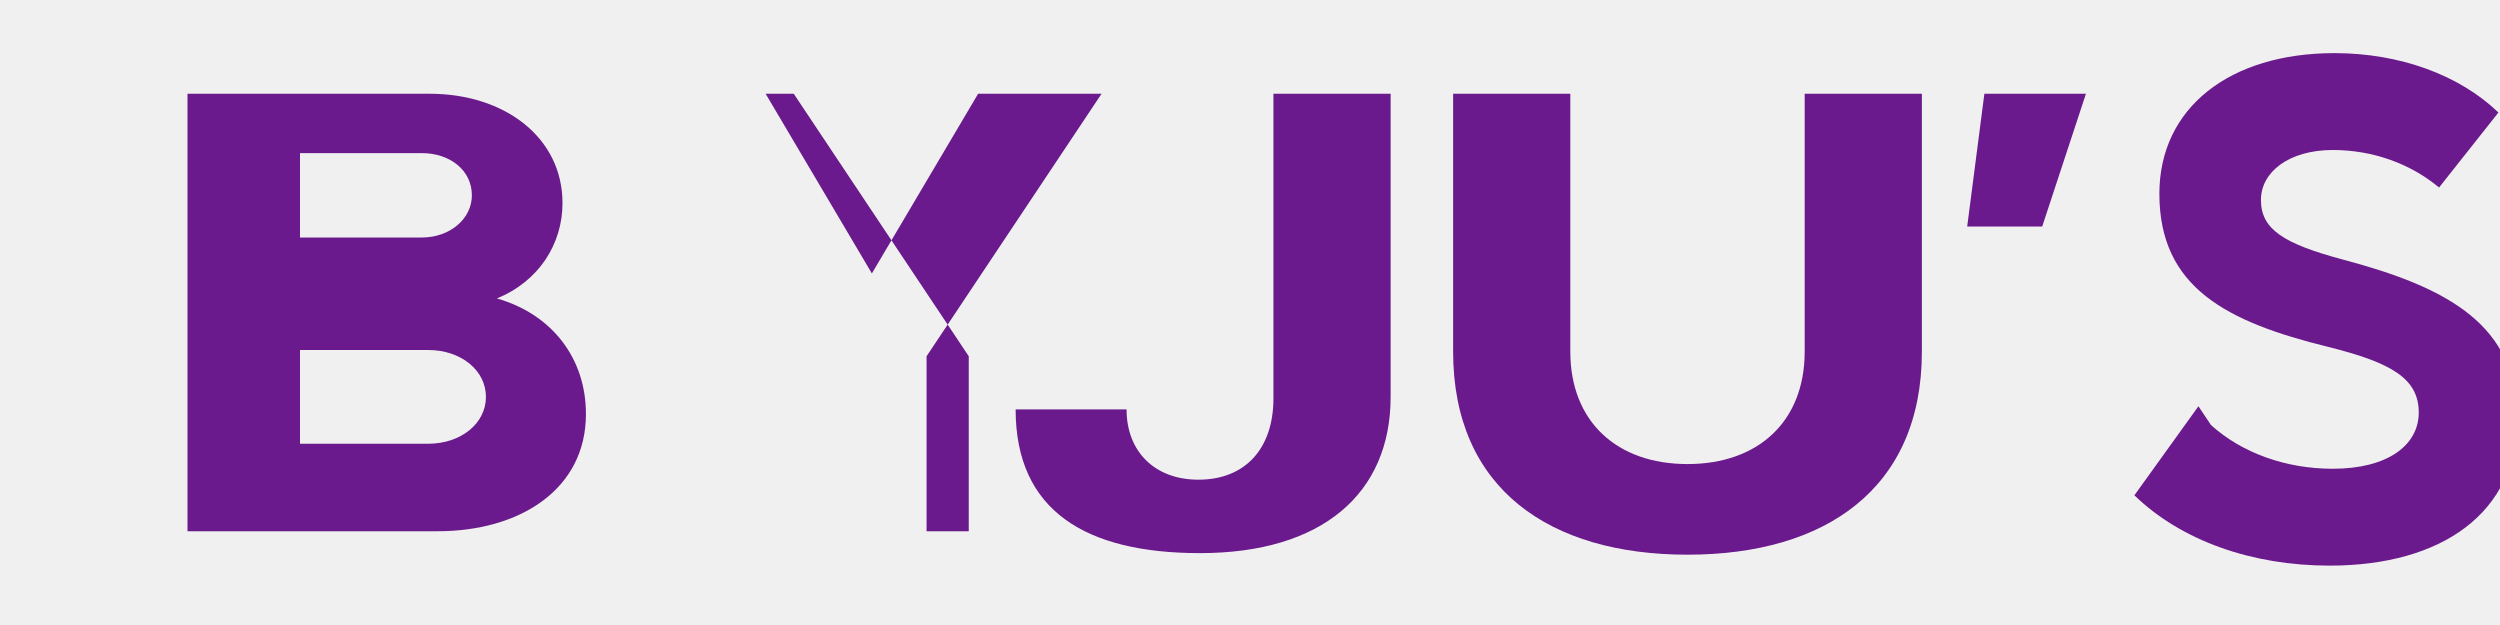
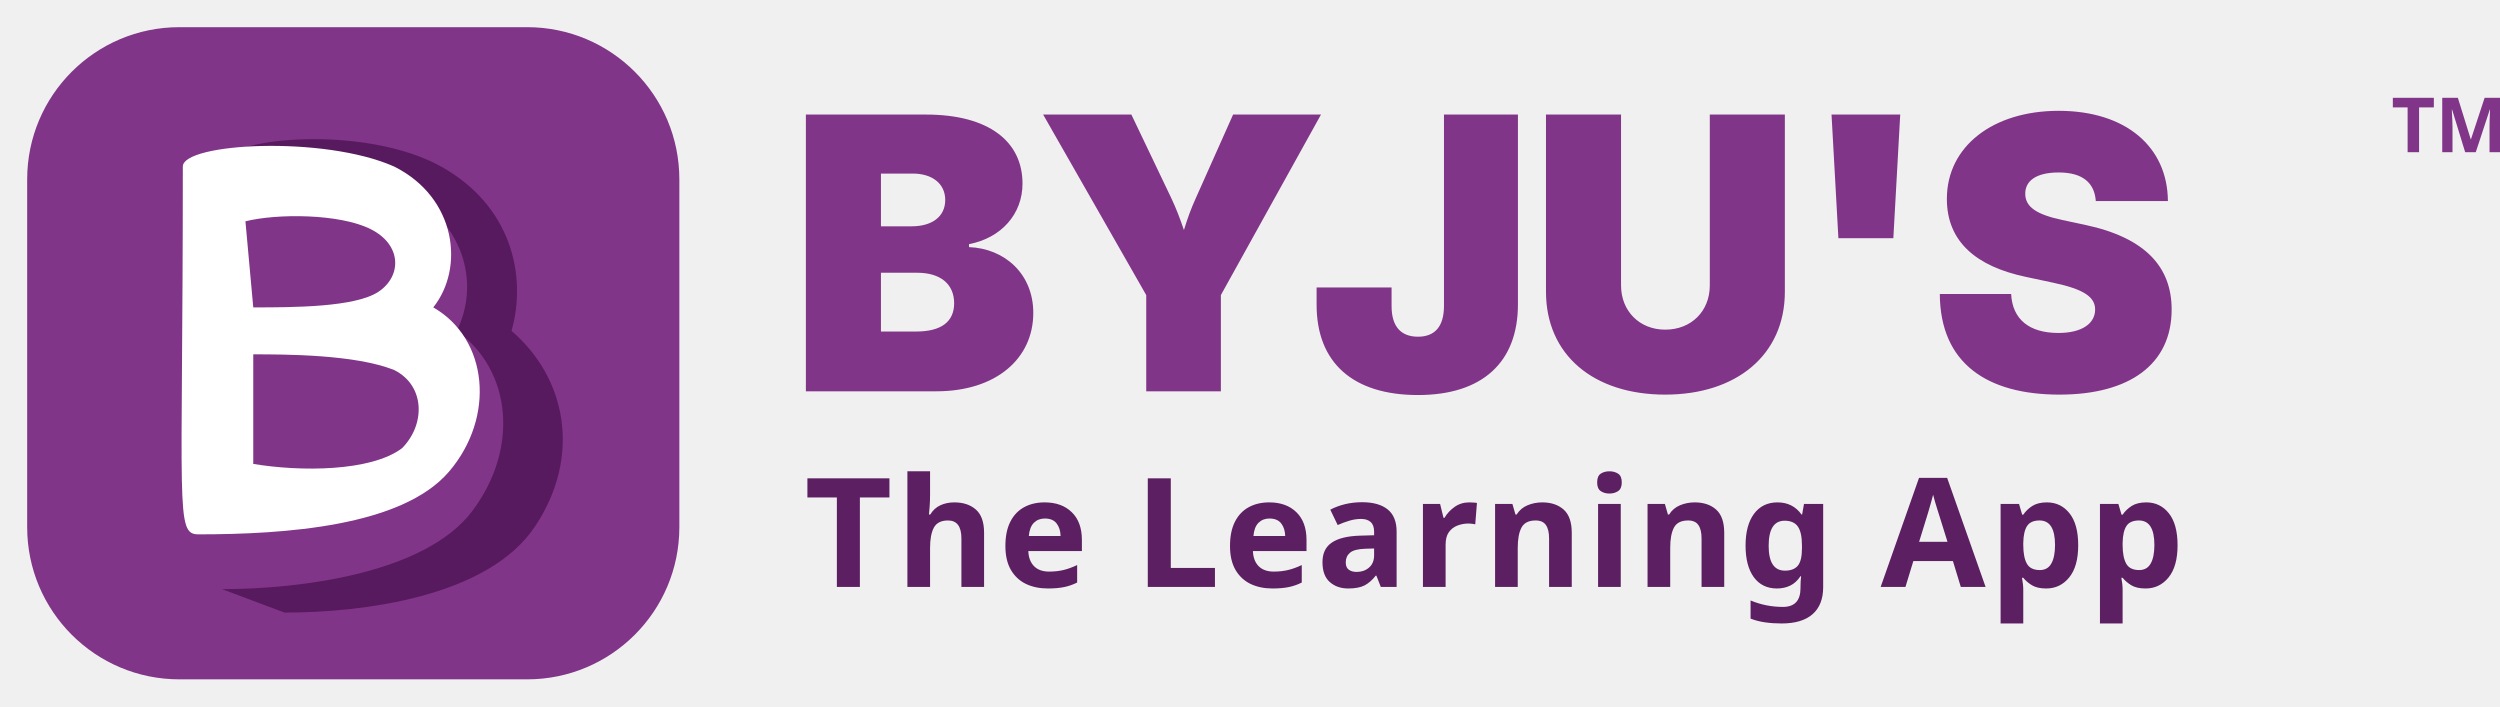
- <svg xmlns="http://www.w3.org/2000/svg" viewBox="0 0 160 40" fill="none">
-   <g fill="#6a1a8c">
-     <path d="M12 6h15.5c4.8 0 8.5 2.8 8.5 7 0 2.6-1.5 5-4.2 6.1 3.5 1 5.7 3.8 5.7 7.4 0 4.8-4.2 7.5-9.5 7.5H12V6zm7.2 9.2h7.8c1.8 0 3.2-1.2 3.2-2.7 0-1.6-1.4-2.7-3.2-2.7h-7.8v5.4zm0 13.2h8.2c2.1 0 3.7-1.3 3.7-3 0-1.7-1.6-3-3.7-3h-8.2v6z" />
-     <path d="M41 6h8l6.8 11.5L62.6 6h7.9l-11.2 16.8V34H62V22.8L50.8 6z" />
-     <path d="M74 6h7.5v19.5c0 3.2-1.8 5.2-4.8 5.2-2.8 0-4.6-1.8-4.6-4.5H65c0 6.5 4.5 9.2 11.8 9.2 7.8 0 12.2-3.8 12.2-10V6H81.5" />
-     <path d="M93 6h7.5v16.5c0 4.5 3 7.2 7.5 7.2s7.5-2.7 7.5-7.2V6h7.5v16.5c0 8.8-6.2 13-15 13s-15-4.2-15-13V6z" />
-     <path d="M127 6h6.5l-2.8 8.5h-4.8L127 6z" />
-     <path d="M141.5 27.2c2 1.8 4.8 2.8 7.8 2.8 3.5 0 5.5-1.5 5.5-3.6 0-2.2-1.8-3.2-5.8-4.2-6.5-1.6-10.8-3.8-10.8-9.8 0-5.5 4.5-9 11.2-9 4.2 0 8 1.4 10.5 3.8l-3.8 4.8c-1.8-1.5-4.2-2.4-6.8-2.4-2.8 0-4.6 1.4-4.6 3.2 0 1.9 1.5 2.8 5.2 3.8 6.8 1.8 11.2 4.2 11.2 10.2 0 6-4.8 9.4-12 9.4-5 0-9.5-1.6-12.5-4.5l4.1-5.7z" />
+ <svg xmlns="http://www.w3.org/2000/svg" viewBox="0 0 460 130" fill="none">
+   <rect x="5" y="5" width="120" height="120" rx="28" fill="#813588" />
+   <g transform="translate(25, 22) scale(0.72)">
+     <path d="M22 10 C22 10, 52 10, 68 18 C84 26, 88 42, 82 54 C96 64, 98 84, 86 100 C74 116, 42 120, 22 120 L38 126 C58 126, 90 122, 102 104 C114 86, 110 66, 96 54 C100 40, 96 22, 78 12 C60 2, 28 4, 22 10 Z" fill="#581a5e" />
+     <path d="M12 12 C12 6, 48 4, 66 12 C82 20, 84 38, 76 48 C90 56, 92 76, 80 90 C68 104, 38 106, 16 106 C10 106, 12 100, 12 12 Z" fill="#ffffff" />
+     <path d="M28 26 C36 24, 52 24, 60 28 C68 32, 68 40, 62 44 C56 48, 40 48, 30 48 Z" fill="#813588" />
+     <path d="M30 60 C38 60, 56 60, 66 64 C74 68, 74 78, 68 84 C60 90, 42 90, 30 88 Z" fill="#813588" />
+   </g>
+   <g fill="#813588">
+     <text x="145" y="72" font-family="'Outfit', 'Plus Jakarta Sans', system-ui, -apple-system, sans-serif" font-size="70" font-weight="900" letter-spacing="-0.02em">BYJU'S</text>
+     <text x="440" y="28" font-family="'Outfit', sans-serif" font-size="14" font-weight="700">TM</text>
+     <text x="148" y="108" font-family="'Outfit', 'Plus Jakarta Sans', system-ui, sans-serif" font-size="28" font-weight="700" letter-spacing="0.02em" fill="#5c2062">The Learning App</text>
  </g>
</svg>
